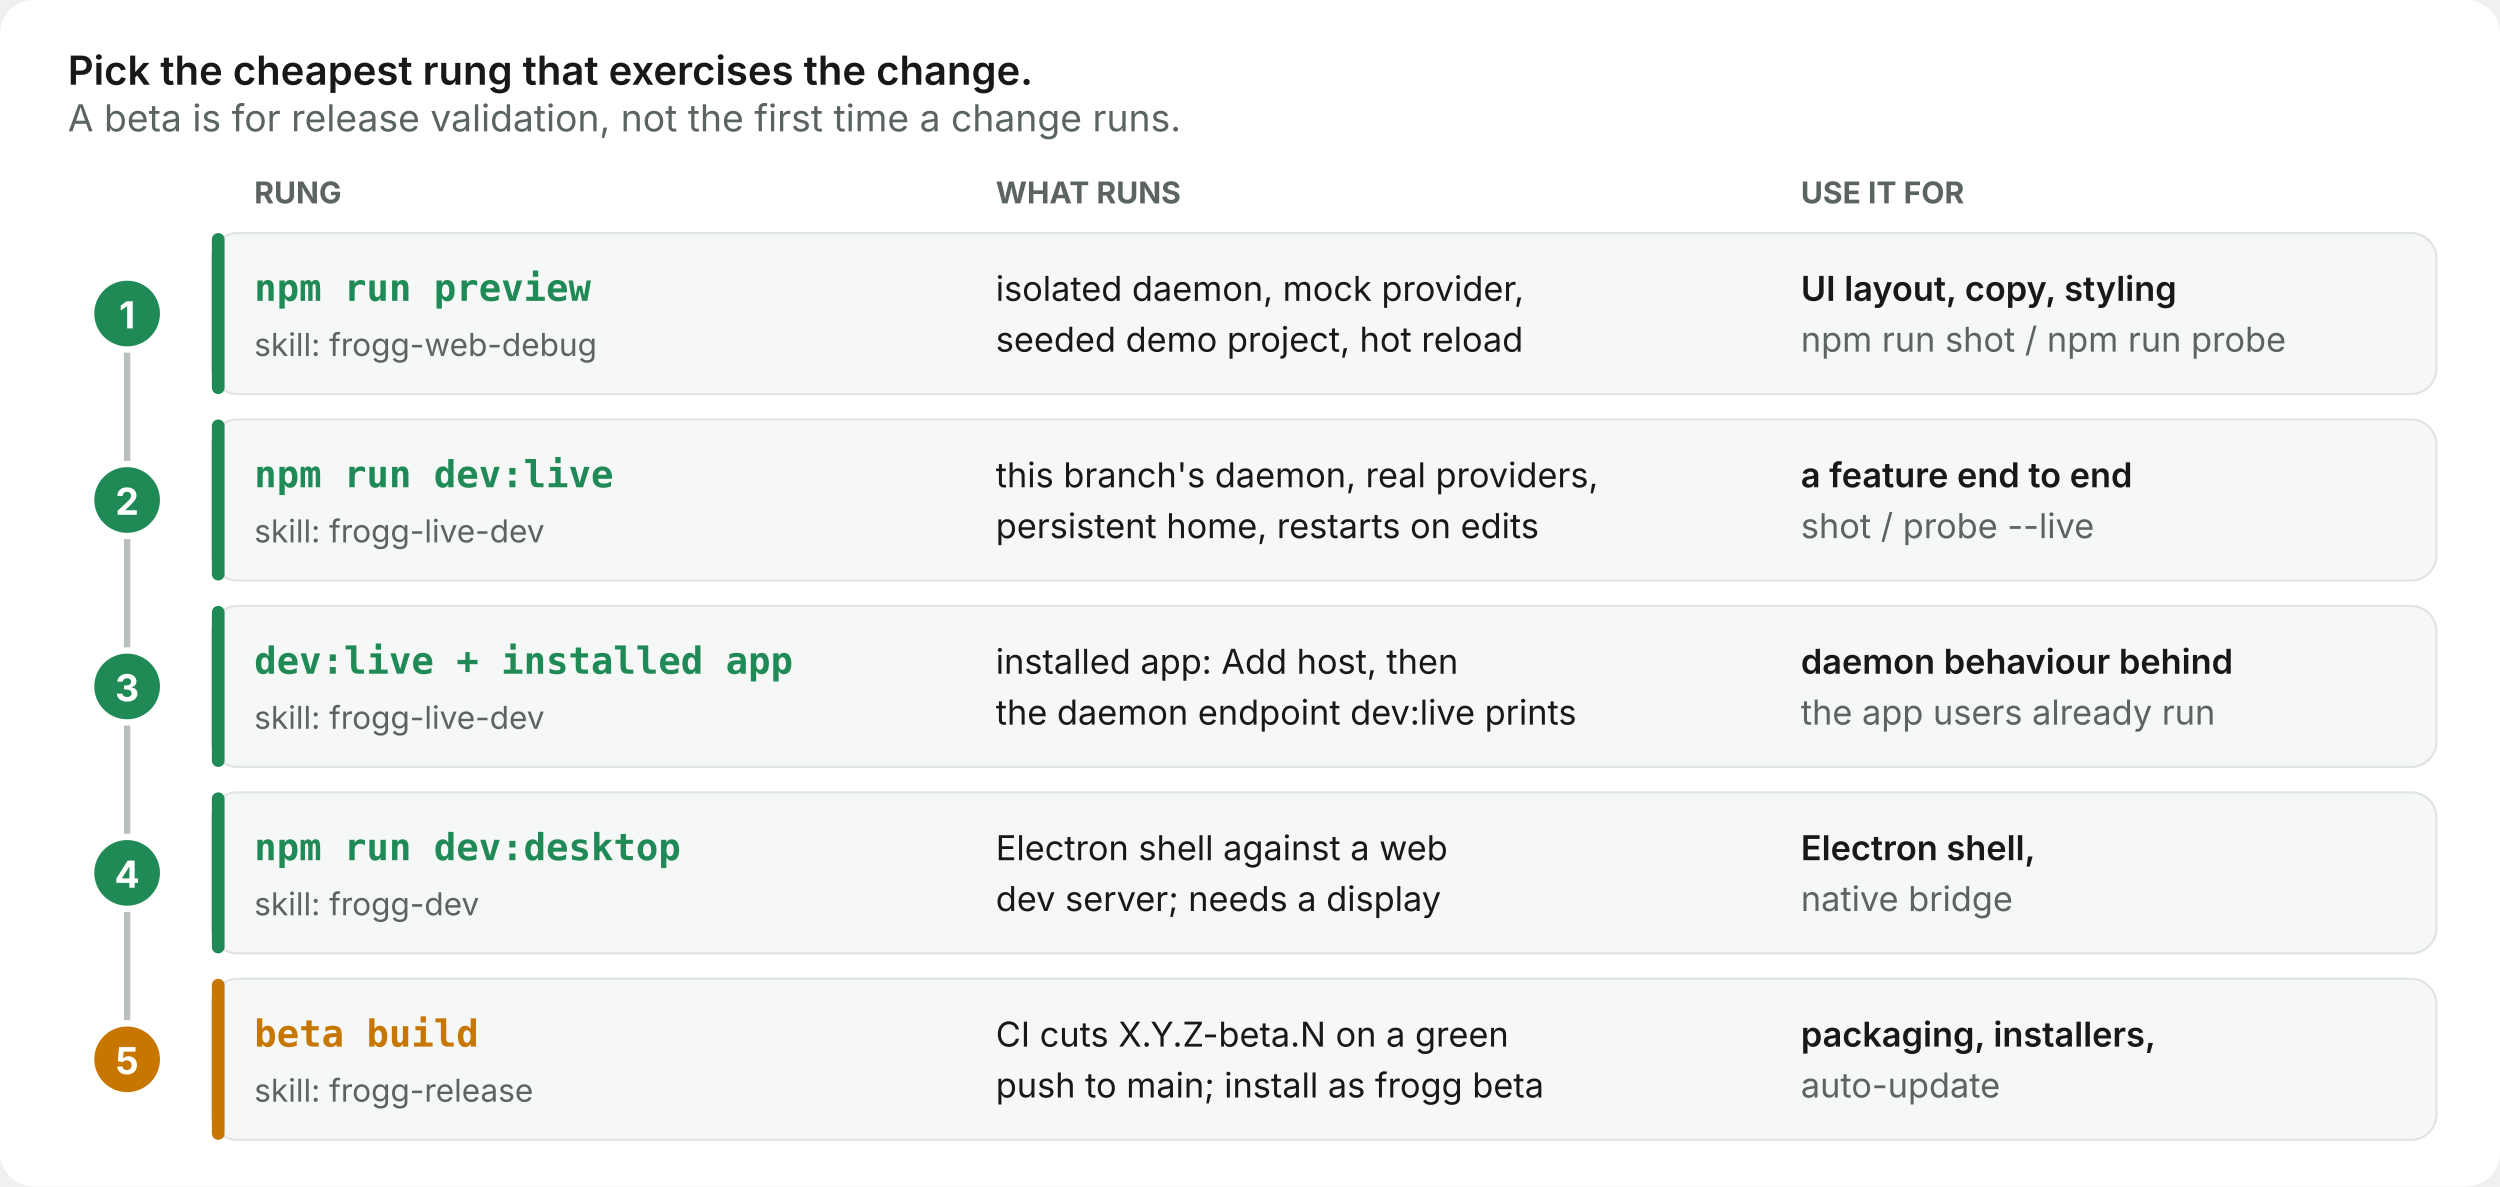
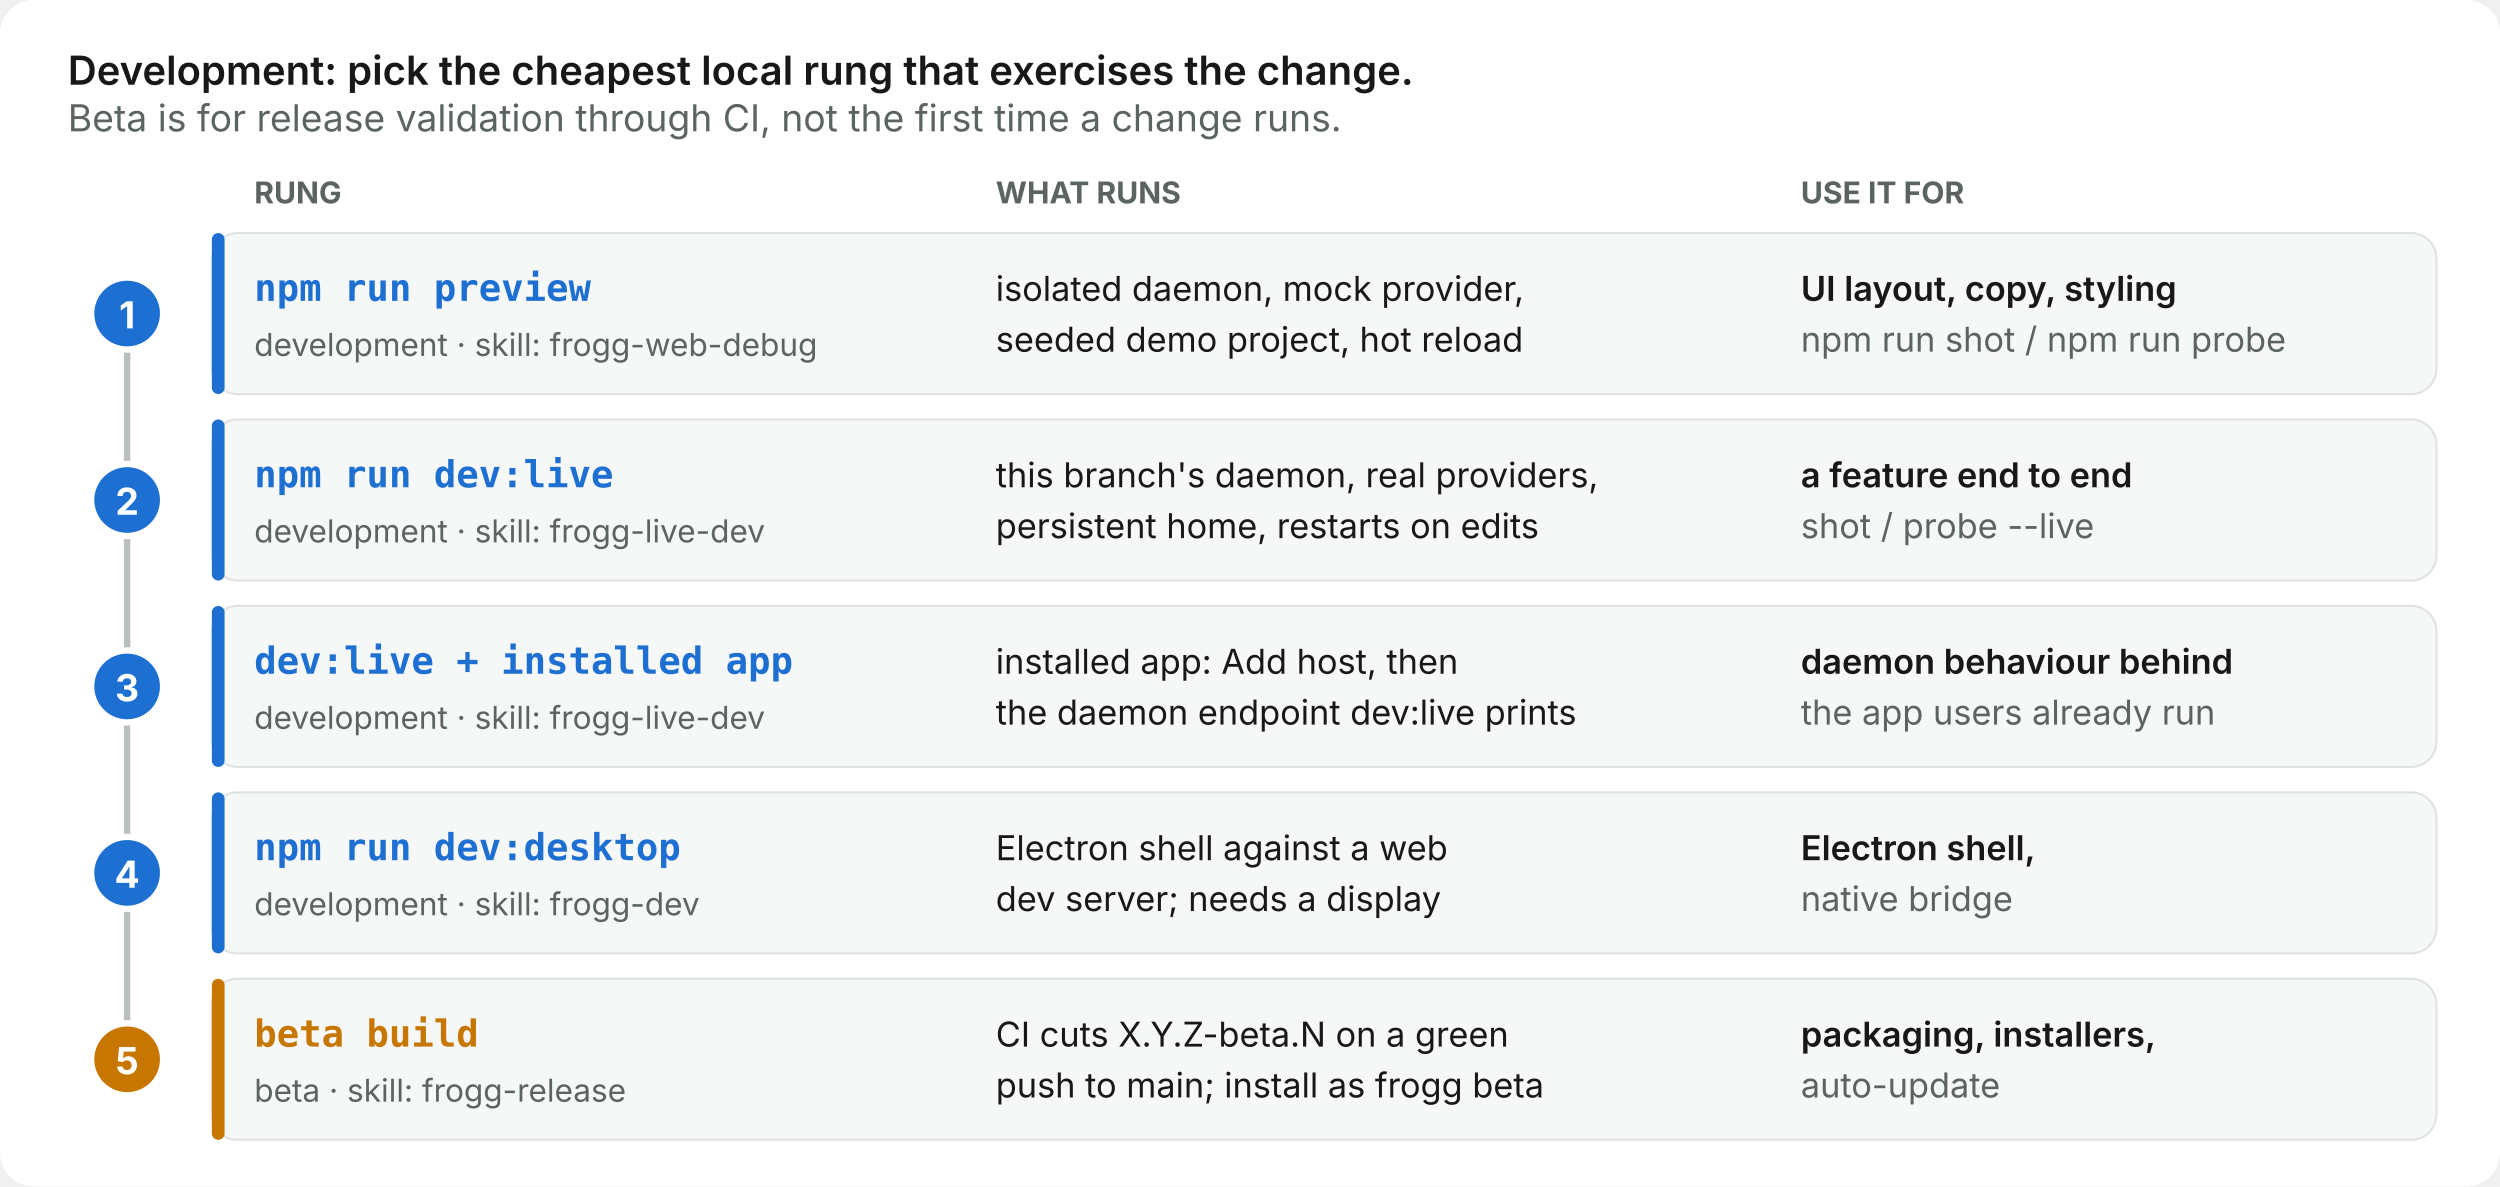
<svg xmlns="http://www.w3.org/2000/svg" width="1180" height="560" viewBox="0 0 1180 560" font-family="Inter, 'Segoe UI', system-ui, -apple-system, Helvetica, Arial, sans-serif">
  <defs>
    <marker id="arrow-stable" viewBox="0 0 10 10" refX="9" refY="5" markerWidth="7" markerHeight="7" orient="auto-start-reverse">
      <path d="M0 0L10 5L0 10z" fill="#1f8a55" />
    </marker>
    <marker id="arrow-beta" viewBox="0 0 10 10" refX="9" refY="5" markerWidth="7" markerHeight="7" orient="auto-start-reverse">
      <path d="M0 0L10 5L0 10z" fill="#c77700" />
+     </marker>
+     <marker id="arrow-dev" viewBox="0 0 10 10" refX="9" refY="5" markerWidth="7" markerHeight="7" orient="auto-start-reverse">
+       <path d="M0 0L10 5L0 10z" fill="#1d6fd1" />
    </marker>
    <marker id="arrow-upstream" viewBox="0 0 10 10" refX="9" refY="5" markerWidth="7" markerHeight="7" orient="auto-start-reverse">
      <path d="M0 0L10 5L0 10z" fill="#6d28d9" />
    </marker>
    <marker id="arrow-backport" viewBox="0 0 10 10" refX="9" refY="5" markerWidth="7" markerHeight="7" orient="auto-start-reverse">
      <path d="M0 0L10 5L0 10z" fill="#9a5b12" />
    </marker>
    <marker id="arrow-muted" viewBox="0 0 10 10" refX="9" refY="5" markerWidth="7" markerHeight="7" orient="auto-start-reverse">
      <path d="M0 0L10 5L0 10z" fill="#5b6462" />
    </marker>
    <marker id="arrow-danger" viewBox="0 0 10 10" refX="9" refY="5" markerWidth="7" markerHeight="7" orient="auto-start-reverse">
      <path d="M0 0L10 5L0 10z" fill="#c62828" />
    </marker>
  </defs>
  <rect width="1180" height="560" rx="16" fill="#ffffff" />
-   <text x="32" y="40" font-size="18.9" font-weight="600" fill="#18181b" text-anchor="start">Pick the cheapest rung that exercises the change.</text>
-   <text x="32" y="62" font-size="17.6" font-weight="400" fill="#5b6462" text-anchor="start">A beta is for release validation, not the first time a change runs.</text>
+   <text x="32" y="40" font-size="18.9" font-weight="600" fill="#18181b" text-anchor="start">Development: pick the cheapest local rung that exercises the change.</text>
+   <text x="32" y="62" font-size="17.6" font-weight="400" fill="#5b6462" text-anchor="start">Beta is for release validation through CI, not the first time a change runs.</text>
  <text x="120" y="96" font-size="14.2" font-weight="700" fill="#5b6462" text-anchor="start">RUNG</text>
  <text x="470" y="96" font-size="14.2" font-weight="700" fill="#5b6462" text-anchor="start">WHAT RUNS</text>
  <text x="850" y="96" font-size="14.2" font-weight="700" fill="#5b6462" text-anchor="start">USE IT FOR</text>
  <line x1="60" y1="148" x2="60" y2="500" stroke="#b8bfbd" stroke-width="3" />
  <rect x="100" y="110" width="1050" height="76" rx="12" fill="#f6f7f7" fill-opacity="1" stroke="#dfe3e2" />
-   <rect x="100" y="110" width="6" height="76" rx="3" fill="#1f8a55" />
-   <circle cx="60" cy="148" r="17" fill="#1f8a55" stroke="#ffffff" stroke-width="3" />
+   <rect x="100" y="110" width="6" height="76" rx="3" fill="#1d6fd1" />
+   <circle cx="60" cy="148" r="17" fill="#1d6fd1" stroke="#ffffff" stroke-width="3" />
  <text x="60" y="155" font-size="17.6" font-weight="700" fill="#ffffff" text-anchor="middle">1</text>
-   <text x="120" y="142" font-size="17.6" font-weight="700" fill="#1f8a55" font-family="'JetBrains Mono', 'SFMono-Regular', Menlo, Consolas, monospace">npm run preview</text>
-   <text x="120" y="168" font-size="14.9" font-weight="400" fill="#5b6462">skill: frogg-web-debug</text>
+   <text x="120" y="142" font-size="17.6" font-weight="700" fill="#1d6fd1" font-family="'JetBrains Mono', 'SFMono-Regular', Menlo, Consolas, monospace">npm run preview</text>
+   <text x="120" y="168" font-size="14.9" font-weight="400" fill="#5b6462">development · skill: frogg-web-debug</text>
  <text x="470" y="142" font-size="16.2" font-weight="400" fill="#18181b">isolated daemon, mock provider,</text>
  <text x="470" y="166" font-size="16.2" font-weight="400" fill="#18181b">seeded demo project, hot reload</text>
  <text x="850" y="142" font-size="16.2" font-weight="600" fill="#18181b">UI layout, copy, styling</text>
  <text x="850" y="166" font-size="16.2" font-weight="400" fill="#5b6462">npm run shot / npm run probe</text>
  <rect x="100" y="198" width="1050" height="76" rx="12" fill="#f6f7f7" fill-opacity="1" stroke="#dfe3e2" />
-   <rect x="100" y="198" width="6" height="76" rx="3" fill="#1f8a55" />
-   <circle cx="60" cy="236" r="17" fill="#1f8a55" stroke="#ffffff" stroke-width="3" />
+   <rect x="100" y="198" width="6" height="76" rx="3" fill="#1d6fd1" />
+   <circle cx="60" cy="236" r="17" fill="#1d6fd1" stroke="#ffffff" stroke-width="3" />
  <text x="60" y="243" font-size="17.6" font-weight="700" fill="#ffffff" text-anchor="middle">2</text>
-   <text x="120" y="230" font-size="17.6" font-weight="700" fill="#1f8a55" font-family="'JetBrains Mono', 'SFMono-Regular', Menlo, Consolas, monospace">npm run dev:live</text>
-   <text x="120" y="256" font-size="14.9" font-weight="400" fill="#5b6462">skill: frogg-live-dev</text>
+   <text x="120" y="230" font-size="17.6" font-weight="700" fill="#1d6fd1" font-family="'JetBrains Mono', 'SFMono-Regular', Menlo, Consolas, monospace">npm run dev:live</text>
+   <text x="120" y="256" font-size="14.9" font-weight="400" fill="#5b6462">development · skill: frogg-live-dev</text>
  <text x="470" y="230" font-size="16.2" font-weight="400" fill="#18181b">this branch's daemon, real providers,</text>
  <text x="470" y="254" font-size="16.2" font-weight="400" fill="#18181b">persistent home, restarts on edits</text>
  <text x="850" y="230" font-size="16.2" font-weight="600" fill="#18181b">a feature end to end</text>
  <text x="850" y="254" font-size="16.2" font-weight="400" fill="#5b6462">shot / probe --live</text>
  <rect x="100" y="286" width="1050" height="76" rx="12" fill="#f6f7f7" fill-opacity="1" stroke="#dfe3e2" />
-   <rect x="100" y="286" width="6" height="76" rx="3" fill="#1f8a55" />
-   <circle cx="60" cy="324" r="17" fill="#1f8a55" stroke="#ffffff" stroke-width="3" />
+   <rect x="100" y="286" width="6" height="76" rx="3" fill="#1d6fd1" />
+   <circle cx="60" cy="324" r="17" fill="#1d6fd1" stroke="#ffffff" stroke-width="3" />
  <text x="60" y="331" font-size="17.6" font-weight="700" fill="#ffffff" text-anchor="middle">3</text>
-   <text x="120" y="318" font-size="17.6" font-weight="700" fill="#1f8a55" font-family="'JetBrains Mono', 'SFMono-Regular', Menlo, Consolas, monospace">dev:live + installed app</text>
-   <text x="120" y="344" font-size="14.9" font-weight="400" fill="#5b6462">skill: frogg-live-dev</text>
+   <text x="120" y="318" font-size="17.6" font-weight="700" fill="#1d6fd1" font-family="'JetBrains Mono', 'SFMono-Regular', Menlo, Consolas, monospace">dev:live + installed app</text>
+   <text x="120" y="344" font-size="14.9" font-weight="400" fill="#5b6462">development · skill: frogg-live-dev</text>
  <text x="470" y="318" font-size="16.2" font-weight="400" fill="#18181b">installed app: Add host, then</text>
  <text x="470" y="342" font-size="16.2" font-weight="400" fill="#18181b">the daemon endpoint dev:live prints</text>
  <text x="850" y="318" font-size="16.2" font-weight="600" fill="#18181b">daemon behaviour behind</text>
  <text x="850" y="342" font-size="16.2" font-weight="400" fill="#5b6462">the app users already run</text>
  <rect x="100" y="374" width="1050" height="76" rx="12" fill="#f6f7f7" fill-opacity="1" stroke="#dfe3e2" />
-   <rect x="100" y="374" width="6" height="76" rx="3" fill="#1f8a55" />
-   <circle cx="60" cy="412" r="17" fill="#1f8a55" stroke="#ffffff" stroke-width="3" />
+   <rect x="100" y="374" width="6" height="76" rx="3" fill="#1d6fd1" />
+   <circle cx="60" cy="412" r="17" fill="#1d6fd1" stroke="#ffffff" stroke-width="3" />
  <text x="60" y="419" font-size="17.6" font-weight="700" fill="#ffffff" text-anchor="middle">4</text>
-   <text x="120" y="406" font-size="17.6" font-weight="700" fill="#1f8a55" font-family="'JetBrains Mono', 'SFMono-Regular', Menlo, Consolas, monospace">npm run dev:desktop</text>
-   <text x="120" y="432" font-size="14.9" font-weight="400" fill="#5b6462">skill: frogg-dev</text>
+   <text x="120" y="406" font-size="17.6" font-weight="700" fill="#1d6fd1" font-family="'JetBrains Mono', 'SFMono-Regular', Menlo, Consolas, monospace">npm run dev:desktop</text>
+   <text x="120" y="432" font-size="14.9" font-weight="400" fill="#5b6462">development · skill: frogg-dev</text>
  <text x="470" y="406" font-size="16.2" font-weight="400" fill="#18181b">Electron shell against a web</text>
  <text x="470" y="430" font-size="16.2" font-weight="400" fill="#18181b">dev server; needs a display</text>
  <text x="850" y="406" font-size="16.2" font-weight="600" fill="#18181b">Electron shell,</text>
  <text x="850" y="430" font-size="16.2" font-weight="400" fill="#5b6462">native bridge</text>
  <rect x="100" y="462" width="1050" height="76" rx="12" fill="#f6f7f7" fill-opacity="1" stroke="#dfe3e2" />
  <rect x="100" y="462" width="6" height="76" rx="3" fill="#c77700" />
  <circle cx="60" cy="500" r="17" fill="#c77700" stroke="#ffffff" stroke-width="3" />
  <text x="60" y="507" font-size="17.6" font-weight="700" fill="#ffffff" text-anchor="middle">5</text>
  <text x="120" y="494" font-size="17.6" font-weight="700" fill="#c77700" font-family="'JetBrains Mono', 'SFMono-Regular', Menlo, Consolas, monospace">beta build</text>
-   <text x="120" y="520" font-size="14.9" font-weight="400" fill="#5b6462">skill: frogg-release</text>
+   <text x="120" y="520" font-size="14.9" font-weight="400" fill="#5b6462">beta · skill: frogg-release</text>
  <text x="470" y="494" font-size="16.2" font-weight="400" fill="#18181b">CI cuts X.Y.Z-beta.N on a green</text>
  <text x="470" y="518" font-size="16.2" font-weight="400" fill="#18181b">push to main; install as frogg beta</text>
  <text x="850" y="494" font-size="16.2" font-weight="600" fill="#18181b">packaging, installers,</text>
  <text x="850" y="518" font-size="16.2" font-weight="400" fill="#5b6462">auto-update</text>
</svg>
